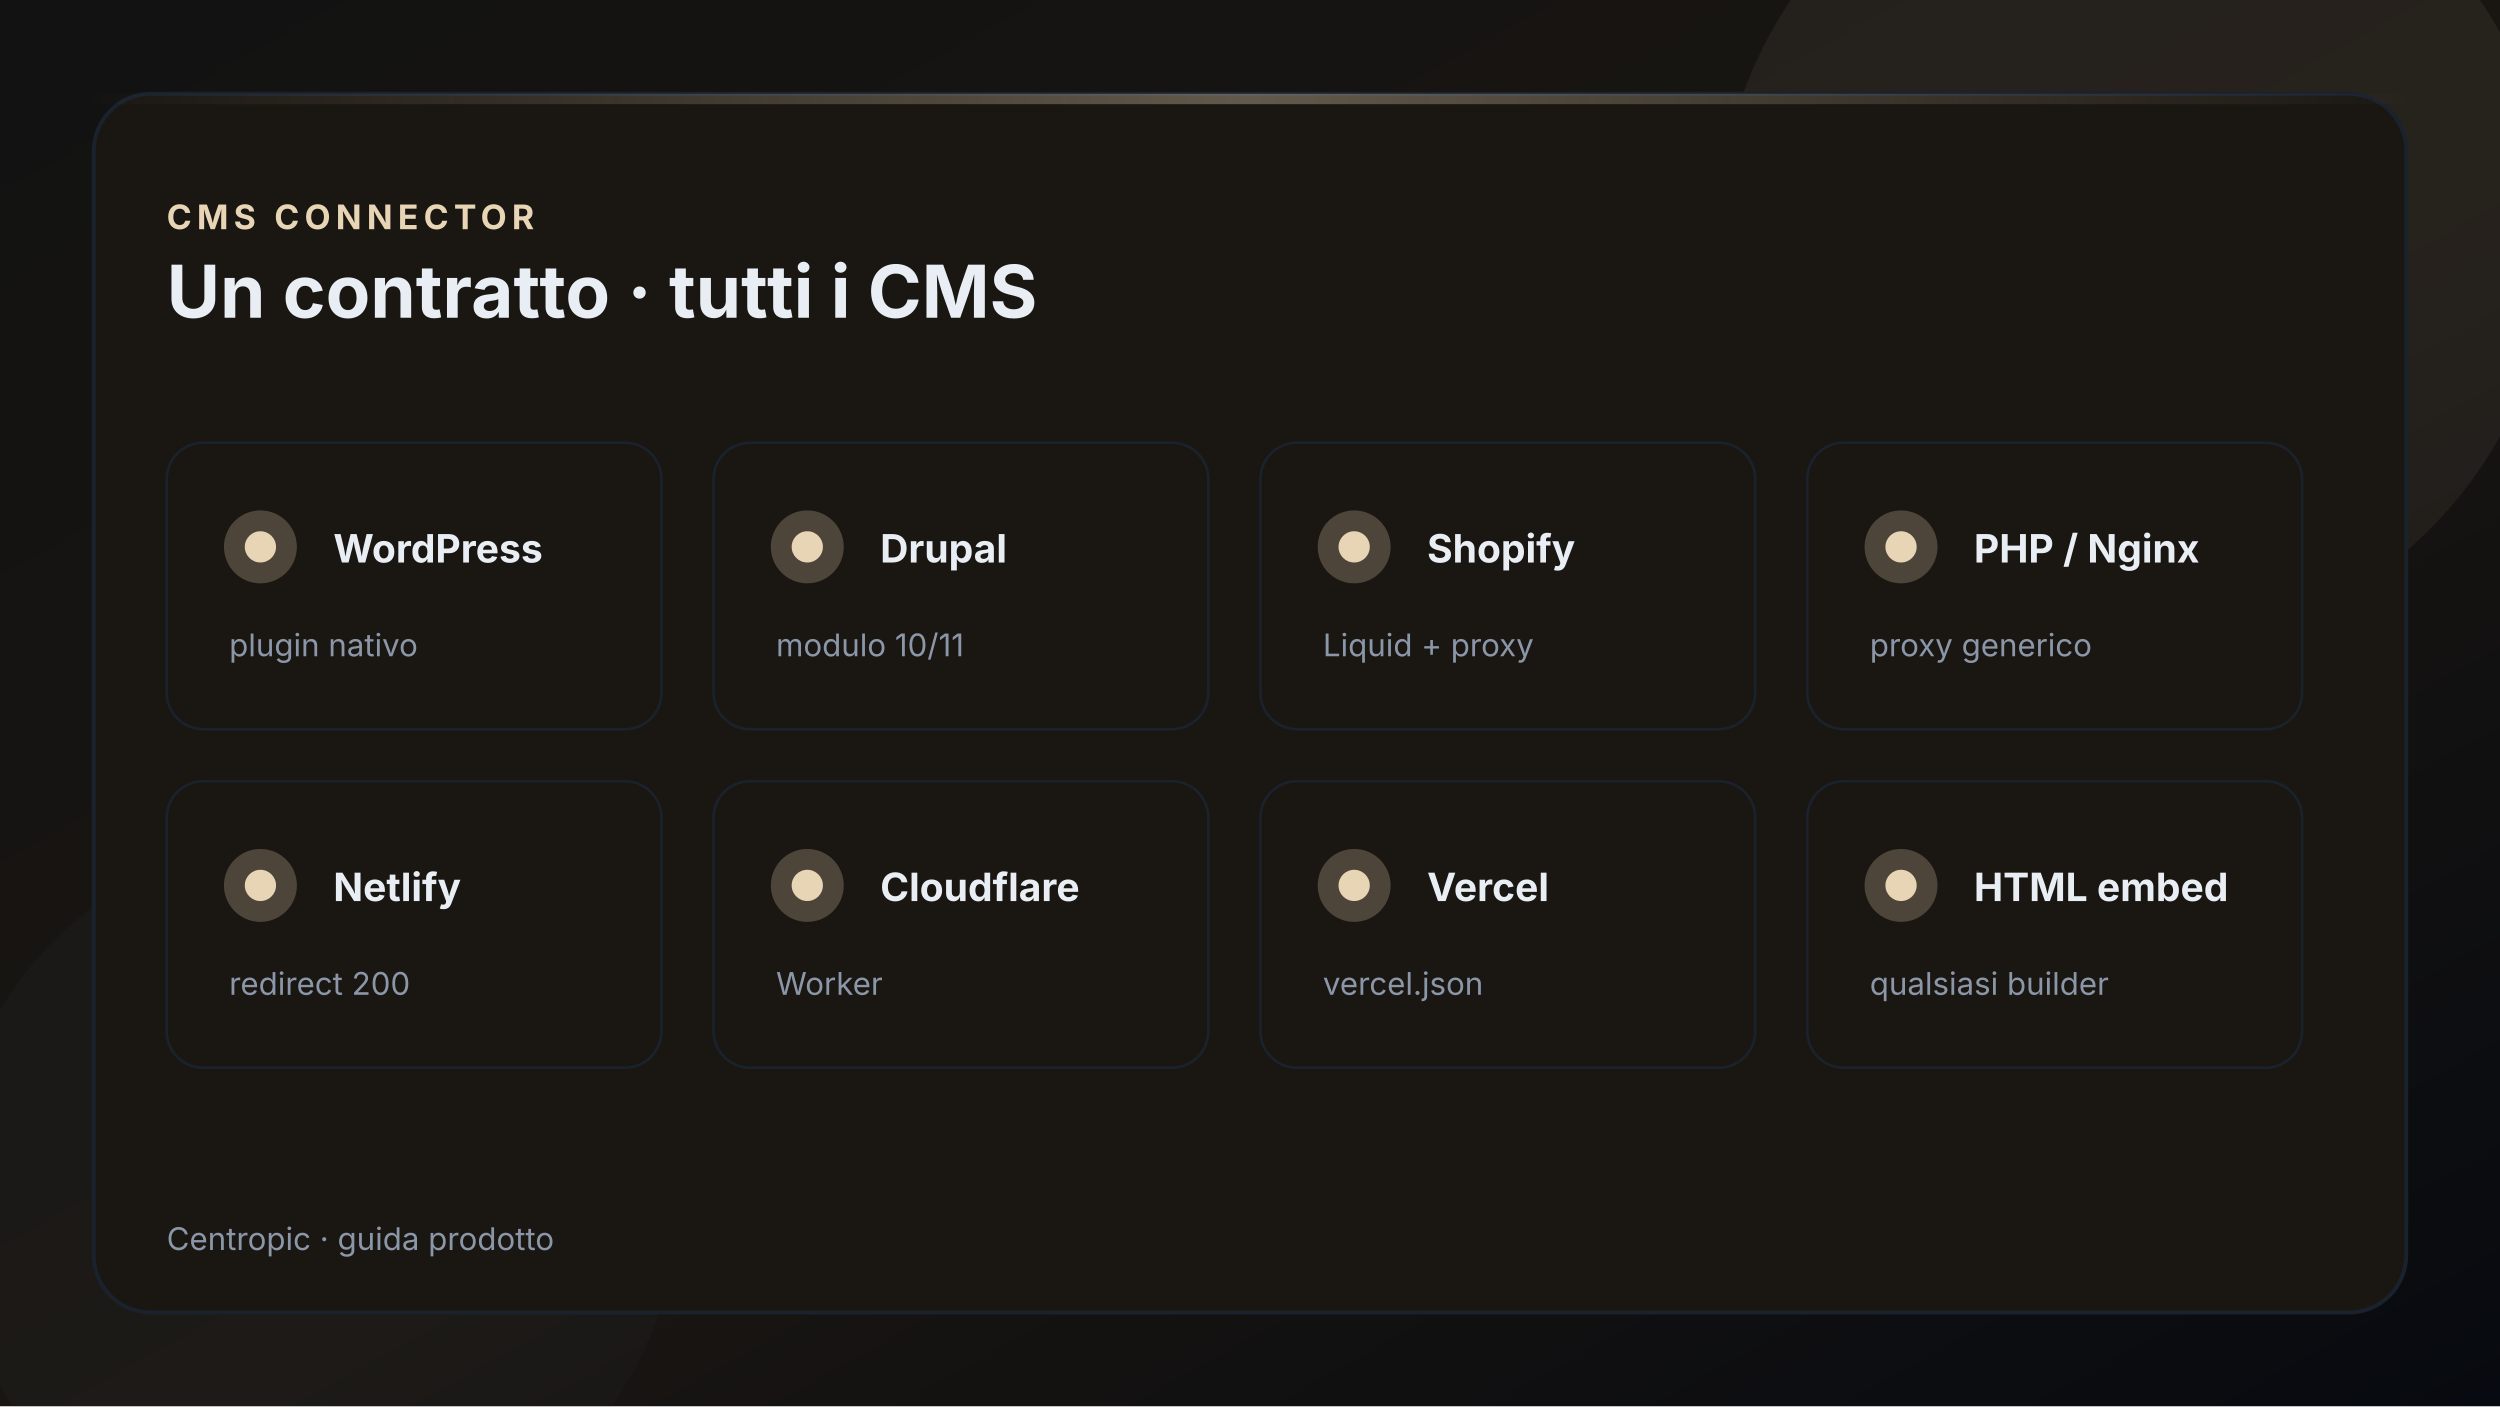
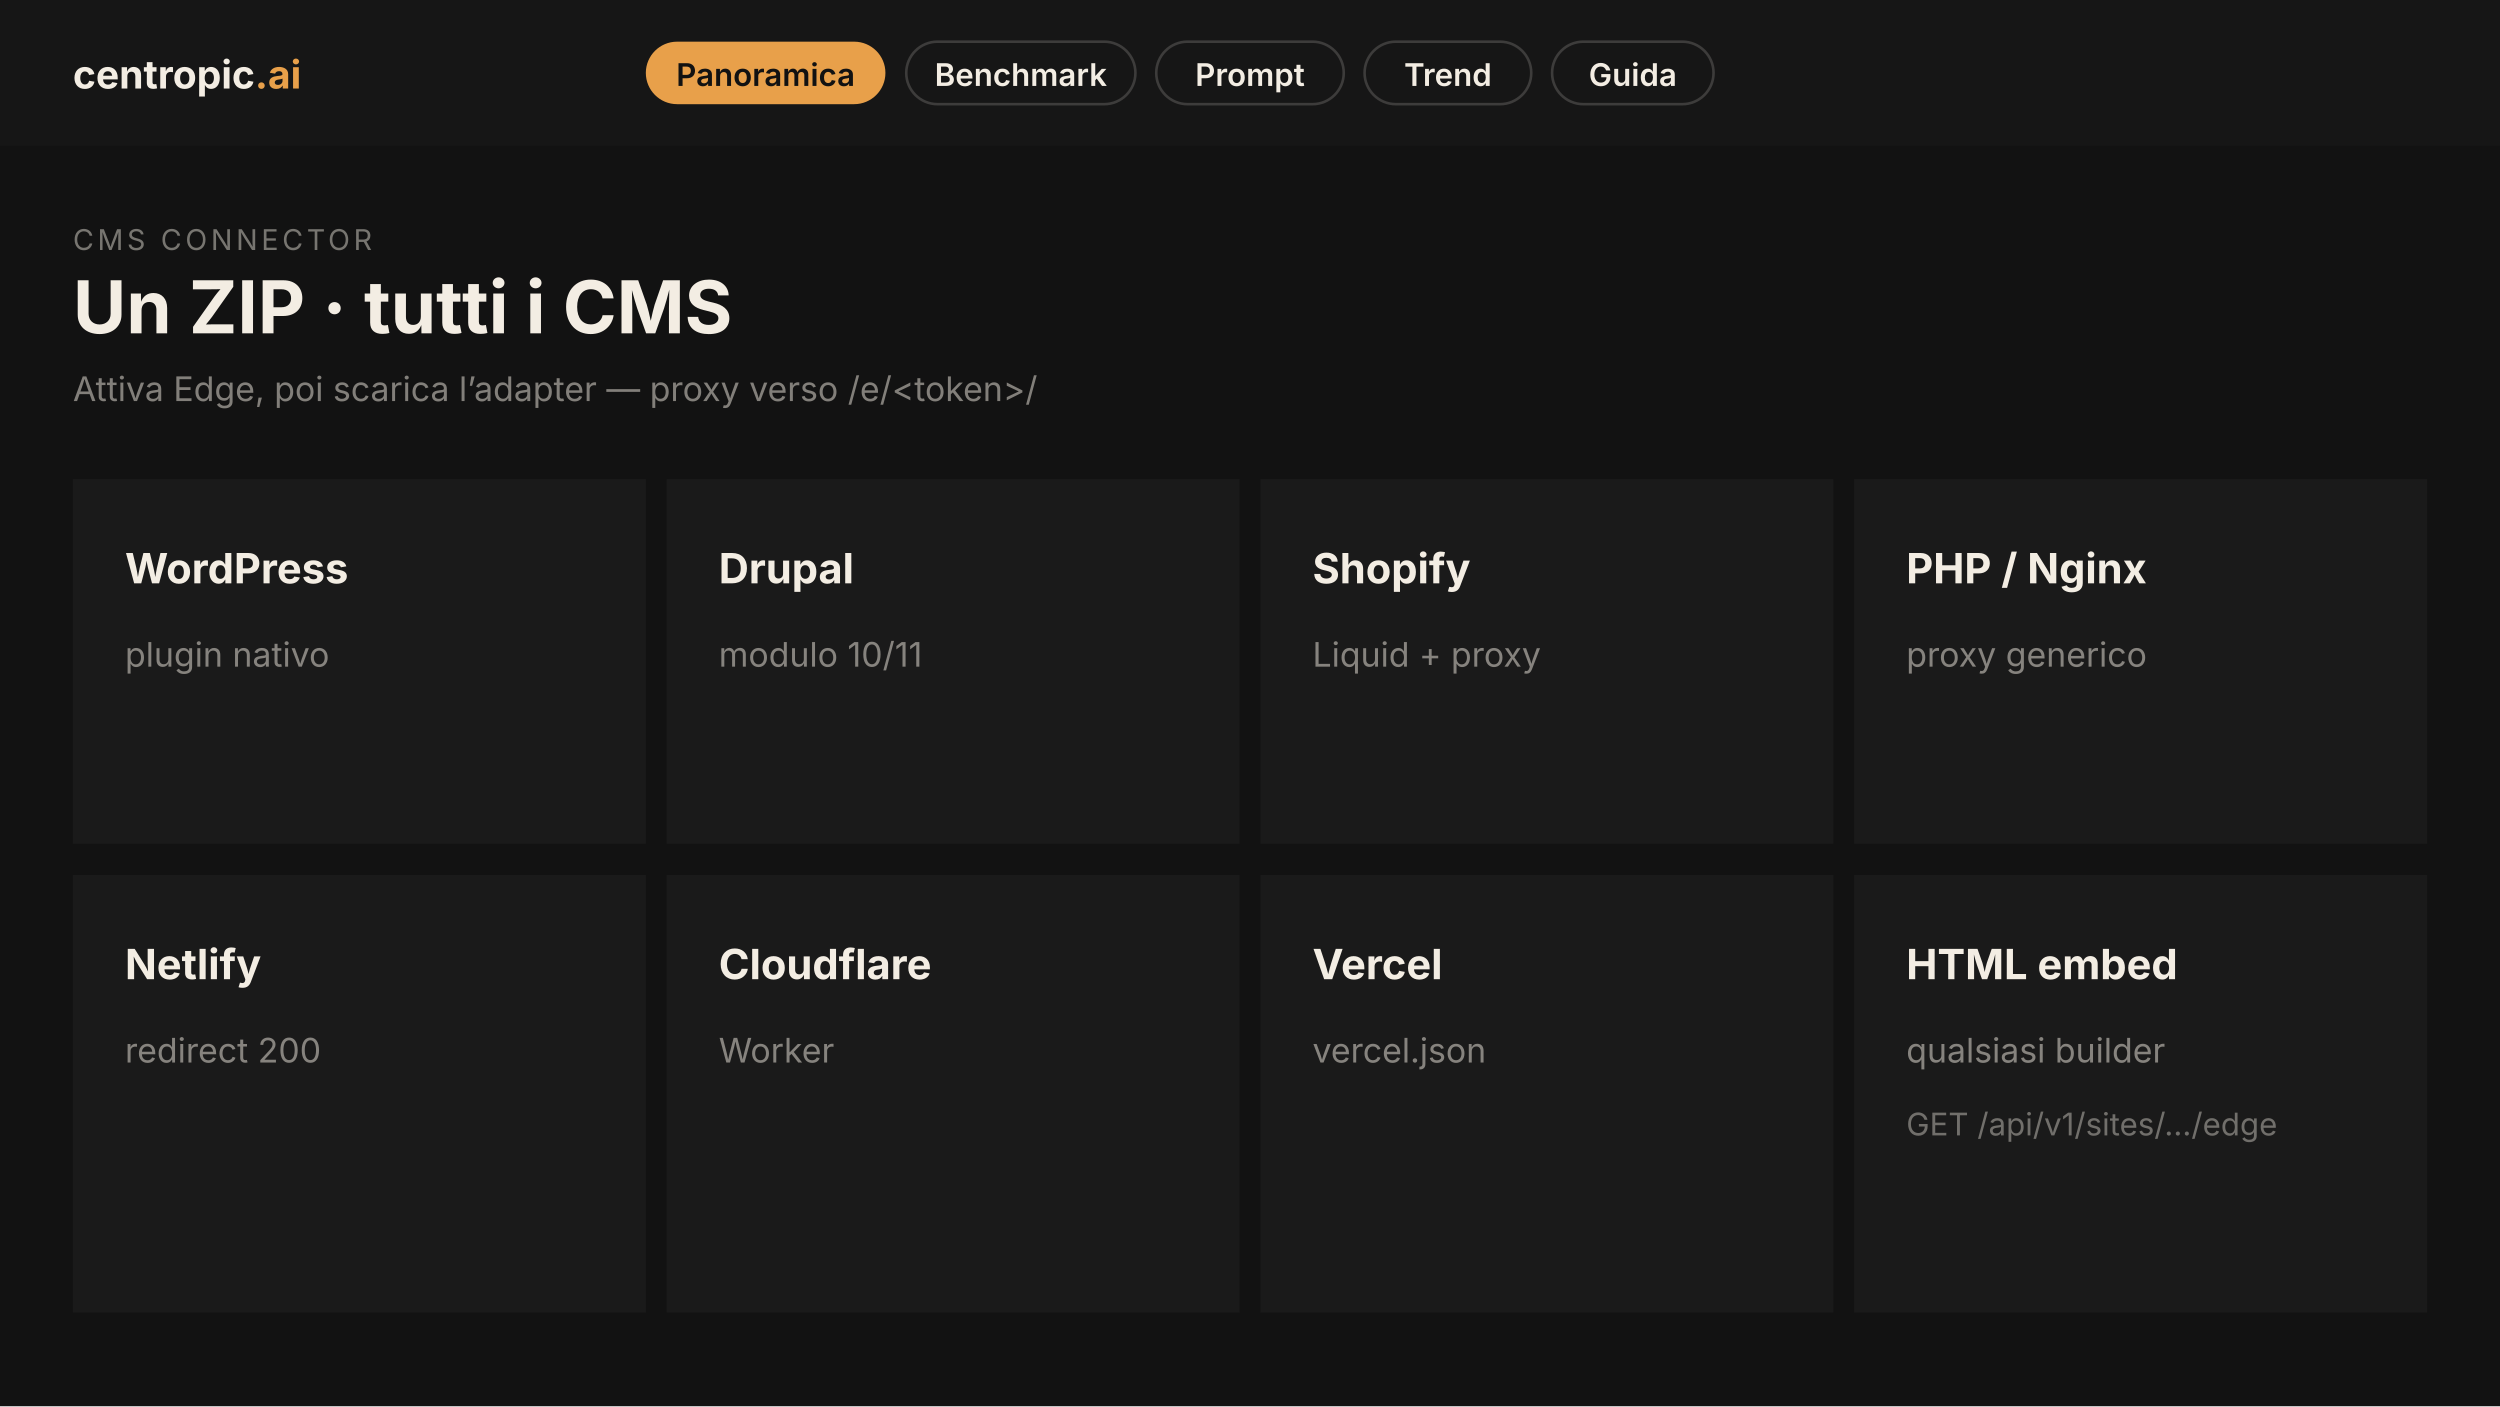
- <svg xmlns="http://www.w3.org/2000/svg" width="960" height="540" viewBox="0 0 960 540" role="img" aria-labelledby="t d">
-   <defs>
-     <linearGradient id="bg" x1="0" y1="0" x2="1" y2="1">
-       <stop offset="0%" stop-color="#121212" />
-       <stop offset="55%" stop-color="#1A1612" />
-       <stop offset="100%" stop-color="#070A10" />
-     </linearGradient>
-     <linearGradient id="glow" x1="0" y1="0" x2="1" y2="0">
-       <stop offset="0%" stop-color="#E8D5B5" stop-opacity="0" />
-       <stop offset="50%" stop-color="#E8D5B5" stop-opacity=".35" />
-       <stop offset="100%" stop-color="#E8D5B5" stop-opacity="0" />
-     </linearGradient>
-     <filter id="soft" x="-20%" y="-20%" width="140%" height="140%">
-       <feGaussianBlur stdDeviation="12" result="b" />
-       <feMerge>
-         <feMergeNode in="b" />
-         <feMergeNode in="SourceGraphic" />
-       </feMerge>
-     </filter>
-   </defs>
-   <rect width="960" height="540" fill="url(#bg)" />
-   <circle cx="820" cy="90" r="160" fill="#E8D5B5" opacity=".06" />
-   <circle cx="120" cy="460" r="140" fill="#5B6B7A" opacity=".05" />
-   <rect x="36" y="36" width="888" height="468" rx="22" fill="#1A1612" stroke="#1A222D" stroke-width="1.5" />
-   <rect x="36" y="36" width="888" height="4" fill="url(#glow)" />
-   <text x="64" y="88" fill="#E8D5B5" font-family="'Inter', system-ui, sans-serif" font-size="13" font-weight="700" letter-spacing="2">CMS CONNECTOR</text>
-   <text x="64" y="122" fill="#E8EEF4" font-family="'Inter', system-ui, sans-serif" font-size="28" font-weight="700">Un contratto · tutti i CMS</text>
-   <g font-family="'Inter', system-ui, sans-serif">
-     <g transform="translate(64, 170)">
-       <rect width="190" height="110" rx="14" fill="#1A1612" stroke="#1A222D" />
-       <circle cx="36" cy="40" r="14" fill="#E8D5B5" opacity=".25" />
-       <circle cx="36" cy="40" r="6" fill="#E8D5B5" />
-       <text x="64" y="46" fill="#E8EEF4" font-size="15" font-weight="700">WordPress</text>
-       <text x="24" y="82" fill="#8B97A8" font-size="12">plugin nativo</text>
-     </g>
-     <g transform="translate(274, 170)">
-       <rect width="190" height="110" rx="14" fill="#1A1612" stroke="#1A222D" />
-       <circle cx="36" cy="40" r="14" fill="#E8D5B5" opacity=".25" />
-       <circle cx="36" cy="40" r="6" fill="#E8D5B5" />
-       <text x="64" y="46" fill="#E8EEF4" font-size="15" font-weight="700">Drupal</text>
-       <text x="24" y="82" fill="#8B97A8" font-size="12">modulo 10/11</text>
-     </g>
-     <g transform="translate(484, 170)">
-       <rect width="190" height="110" rx="14" fill="#1A1612" stroke="#1A222D" />
-       <circle cx="36" cy="40" r="14" fill="#E8D5B5" opacity=".25" />
-       <circle cx="36" cy="40" r="6" fill="#E8D5B5" />
-       <text x="64" y="46" fill="#E8EEF4" font-size="15" font-weight="700">Shopify</text>
-       <text x="24" y="82" fill="#8B97A8" font-size="12">Liquid + proxy</text>
-     </g>
-     <g transform="translate(694, 170)">
-       <rect width="190" height="110" rx="14" fill="#1A1612" stroke="#1A222D" />
-       <circle cx="36" cy="40" r="14" fill="#E8D5B5" opacity=".25" />
-       <circle cx="36" cy="40" r="6" fill="#E8D5B5" />
-       <text x="64" y="46" fill="#E8EEF4" font-size="15" font-weight="700">PHP / Nginx</text>
-       <text x="24" y="82" fill="#8B97A8" font-size="12">proxy generico</text>
-     </g>
-     <g transform="translate(64, 300)">
-       <rect width="190" height="110" rx="14" fill="#1A1612" stroke="#1A222D" />
-       <circle cx="36" cy="40" r="14" fill="#E8D5B5" opacity=".25" />
-       <circle cx="36" cy="40" r="6" fill="#E8D5B5" />
-       <text x="64" y="46" fill="#E8EEF4" font-size="15" font-weight="700">Netlify</text>
-       <text x="24" y="82" fill="#8B97A8" font-size="12">redirect 200</text>
-     </g>
-     <g transform="translate(274, 300)">
-       <rect width="190" height="110" rx="14" fill="#1A1612" stroke="#1A222D" />
-       <circle cx="36" cy="40" r="14" fill="#E8D5B5" opacity=".25" />
-       <circle cx="36" cy="40" r="6" fill="#E8D5B5" />
-       <text x="64" y="46" fill="#E8EEF4" font-size="15" font-weight="700">Cloudflare</text>
-       <text x="24" y="82" fill="#8B97A8" font-size="12">Worker</text>
-     </g>
-     <g transform="translate(484, 300)">
-       <rect width="190" height="110" rx="14" fill="#1A1612" stroke="#1A222D" />
-       <circle cx="36" cy="40" r="14" fill="#E8D5B5" opacity=".25" />
-       <circle cx="36" cy="40" r="6" fill="#E8D5B5" />
-       <text x="64" y="46" fill="#E8EEF4" font-size="15" font-weight="700">Vercel</text>
-       <text x="24" y="82" fill="#8B97A8" font-size="12">vercel.json</text>
-     </g>
-     <g transform="translate(694, 300)">
-       <rect width="190" height="110" rx="14" fill="#1A1612" stroke="#1A222D" />
-       <circle cx="36" cy="40" r="14" fill="#E8D5B5" opacity=".25" />
-       <circle cx="36" cy="40" r="6" fill="#E8D5B5" />
-       <text x="64" y="46" fill="#E8EEF4" font-size="15" font-weight="700">HTML embed</text>
-       <text x="24" y="82" fill="#8B97A8" font-size="12">qualsiasi builder</text>
-     </g>
+ <svg xmlns="http://www.w3.org/2000/svg" viewBox="0 0 960 540" role="img" aria-label="CMS Connector universale">
+   <rect width="960" height="540" fill="#121212" />
+   <rect width="960" height="56" fill="#161616" />
+   <text x="28" y="34" fill="#F3EDE3" font-family="Inter, system-ui, sans-serif" font-size="15" font-weight="650">centropic<tspan fill="#E8A04A">.ai</tspan>
+   </text>
+   <g font-family="Inter, system-ui, sans-serif" font-size="12" font-weight="600">
+     <rect x="248" y="16" width="92" height="24" rx="12" fill="#E8A04A" />
+     <text x="294" y="33" text-anchor="middle" fill="#121212">Panoramica</text>
+     <rect x="348" y="16" width="88" height="24" rx="12" fill="none" stroke="rgba(243,237,227,0.18)" />
+     <text x="392" y="33" text-anchor="middle" fill="#F3EDE3">Benchmark</text>
+     <rect x="444" y="16" width="72" height="24" rx="12" fill="none" stroke="rgba(243,237,227,0.18)" />
+     <text x="480" y="33" text-anchor="middle" fill="#F3EDE3">Prompt</text>
+     <rect x="524" y="16" width="64" height="24" rx="12" fill="none" stroke="rgba(243,237,227,0.18)" />
+     <text x="556" y="33" text-anchor="middle" fill="#F3EDE3">Trend</text>
+     <rect x="596" y="16" width="62" height="24" rx="12" fill="none" stroke="rgba(243,237,227,0.18)" />
+     <text x="627" y="33" text-anchor="middle" fill="#F3EDE3">Guida</text>
  </g>
-   <text x="64" y="480" fill="#8B97A8" font-family="'Inter', system-ui, sans-serif" font-size="12">Centropic · guida prodotto</text>
+   <text x="28" y="96" fill="rgba(243,237,227,0.45)" font-family="Inter, system-ui, sans-serif" font-size="11" letter-spacing="1.4">CMS CONNECTOR</text>
+   <text x="28" y="128" fill="#F3EDE3" font-family="Inter, system-ui, sans-serif" font-size="28" font-weight="700">Un ZIP · tutti i CMS</text>
+   <text x="28" y="154" fill="rgba(243,237,227,0.5)" font-family="Inter, system-ui, sans-serif" font-size="13">Attiva Edge, poi scarica l’adapter — proxy verso /e/&lt;token&gt;/</text>
+   <g font-family="Inter, system-ui, sans-serif">
+     <rect x="28" y="184" width="220" height="140" fill="#1A1A1A" />
+     <text x="48" y="224" fill="#F3EDE3" font-size="16" font-weight="650">WordPress</text>
+     <text x="48" y="256" fill="rgba(243,237,227,0.5)" font-size="13">plugin nativo</text>
+     <rect x="256" y="184" width="220" height="140" fill="#1A1A1A" />
+     <text x="276" y="224" fill="#F3EDE3" font-size="16" font-weight="650">Drupal</text>
+     <text x="276" y="256" fill="rgba(243,237,227,0.5)" font-size="13">modulo 10/11</text>
+     <rect x="484" y="184" width="220" height="140" fill="#1A1A1A" />
+     <text x="504" y="224" fill="#F3EDE3" font-size="16" font-weight="650">Shopify</text>
+     <text x="504" y="256" fill="rgba(243,237,227,0.5)" font-size="13">Liquid + proxy</text>
+     <rect x="712" y="184" width="220" height="140" fill="#1A1A1A" />
+     <text x="732" y="224" fill="#F3EDE3" font-size="16" font-weight="650">PHP / Nginx</text>
+     <text x="732" y="256" fill="rgba(243,237,227,0.5)" font-size="13">proxy generico</text>
+     <rect x="28" y="336" width="220" height="168" fill="#1A1A1A" />
+     <text x="48" y="376" fill="#F3EDE3" font-size="16" font-weight="650">Netlify</text>
+     <text x="48" y="408" fill="rgba(243,237,227,0.5)" font-size="13">redirect 200</text>
+     <rect x="256" y="336" width="220" height="168" fill="#1A1A1A" />
+     <text x="276" y="376" fill="#F3EDE3" font-size="16" font-weight="650">Cloudflare</text>
+     <text x="276" y="408" fill="rgba(243,237,227,0.5)" font-size="13">Worker</text>
+     <rect x="484" y="336" width="220" height="168" fill="#1A1A1A" />
+     <text x="504" y="376" fill="#F3EDE3" font-size="16" font-weight="650">Vercel</text>
+     <text x="504" y="408" fill="rgba(243,237,227,0.5)" font-size="13">vercel.json</text>
+     <rect x="712" y="336" width="220" height="168" fill="#1A1A1A" />
+     <text x="732" y="376" fill="#F3EDE3" font-size="16" font-weight="650">HTML embed</text>
+     <text x="732" y="408" fill="rgba(243,237,227,0.5)" font-size="13">qualsiasi builder</text>
+     <text x="732" y="436" fill="rgba(243,237,227,0.4)" font-size="12">GET /api/v1/sites/…/edge</text>
+   </g>
</svg>
